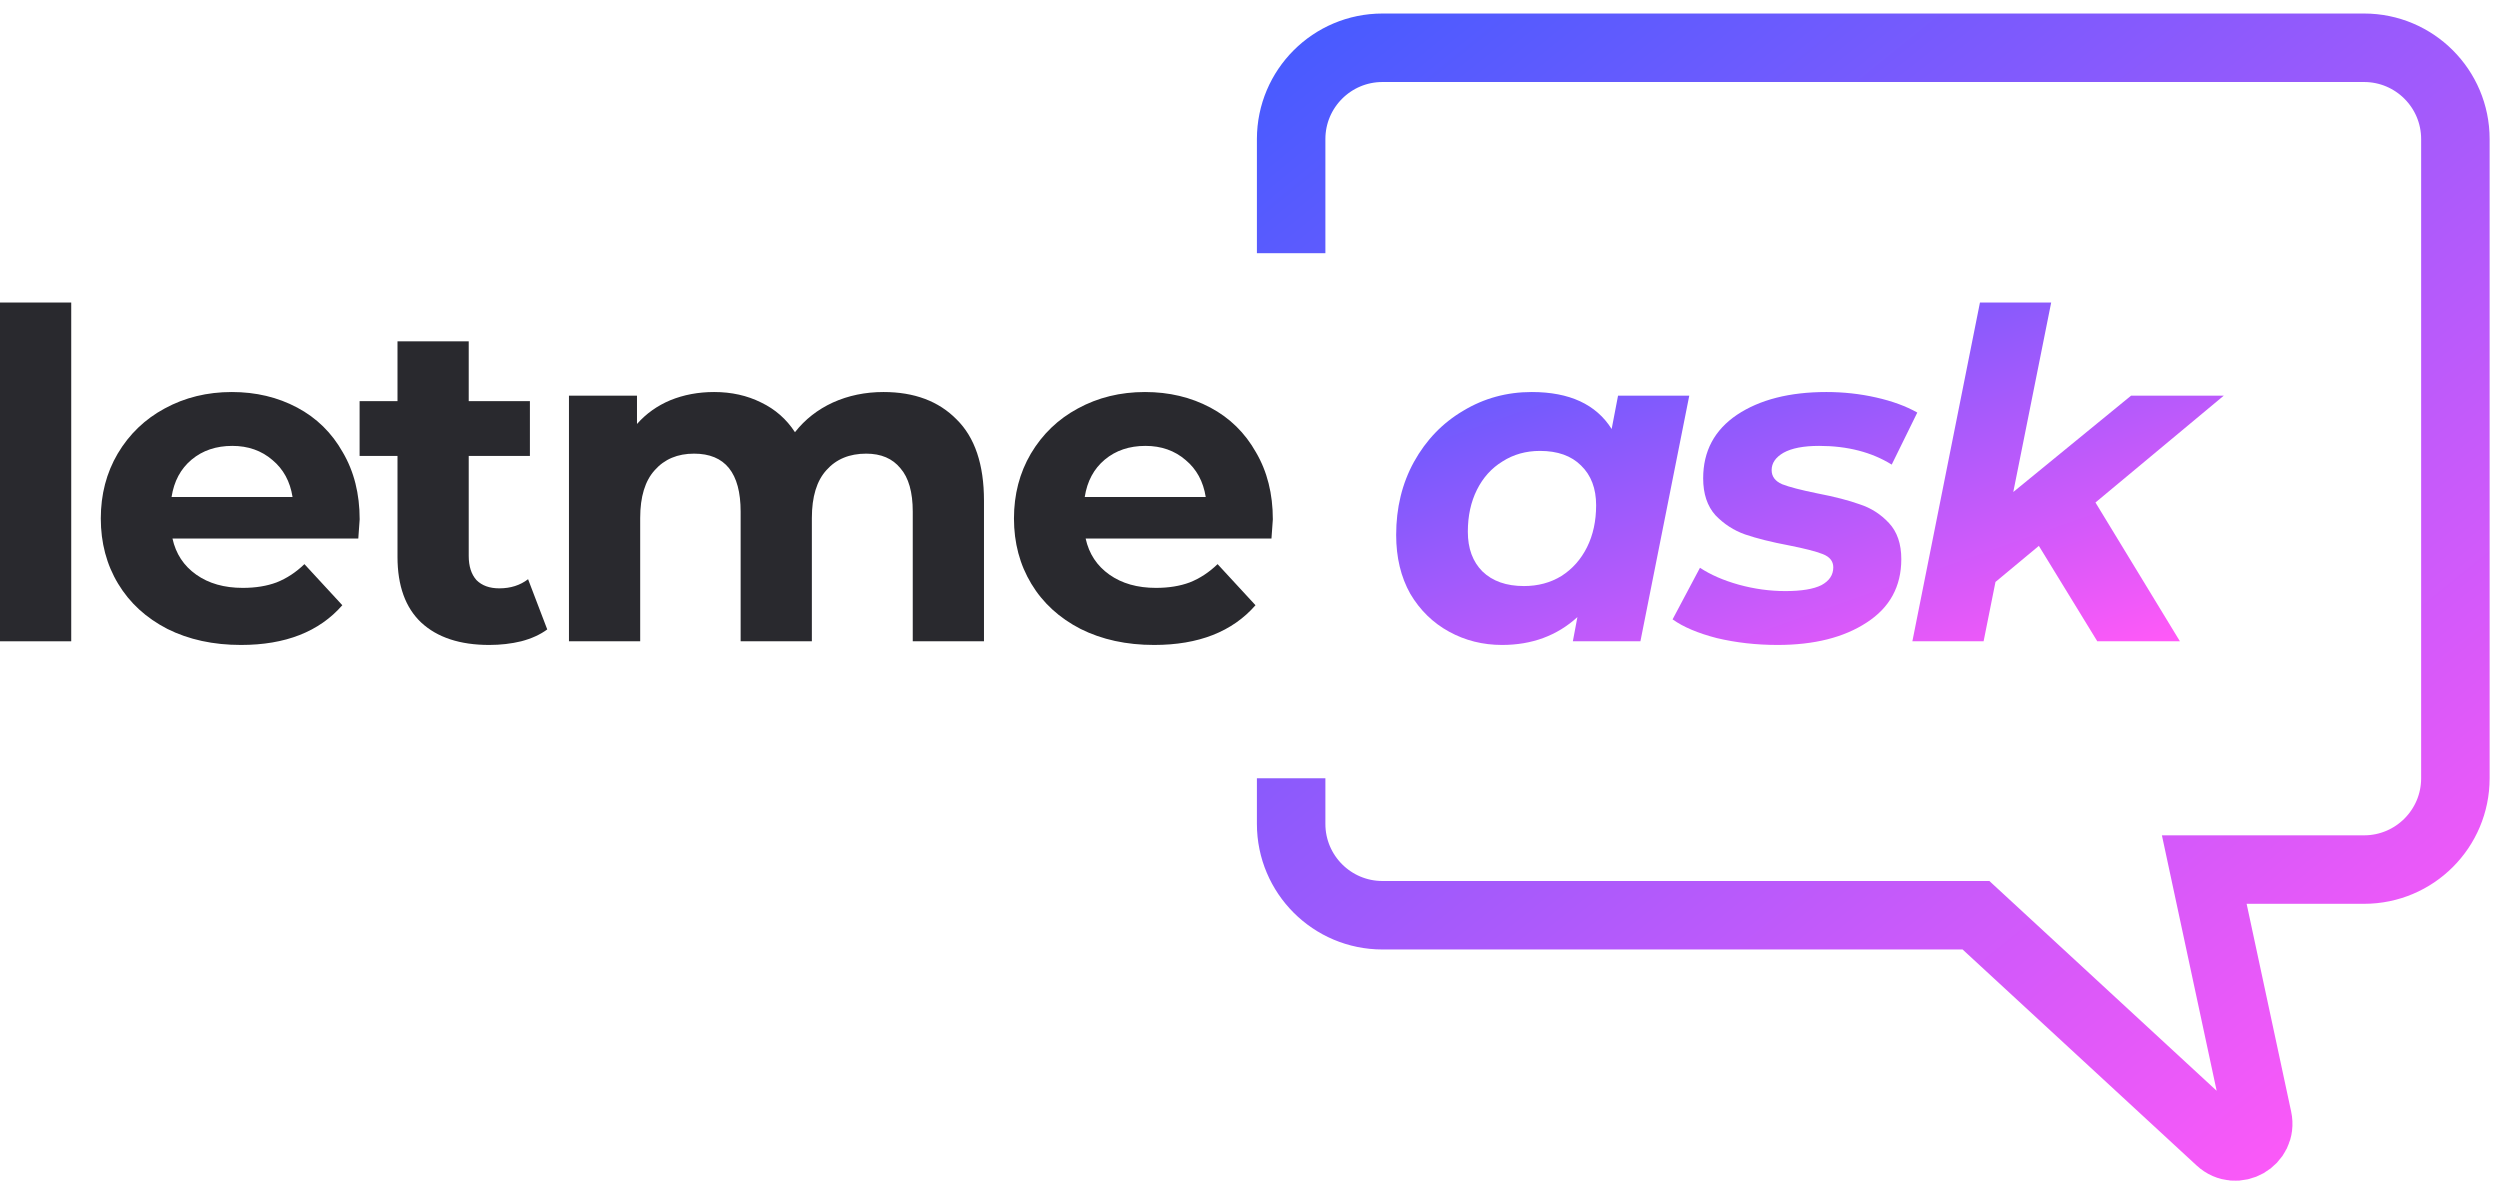
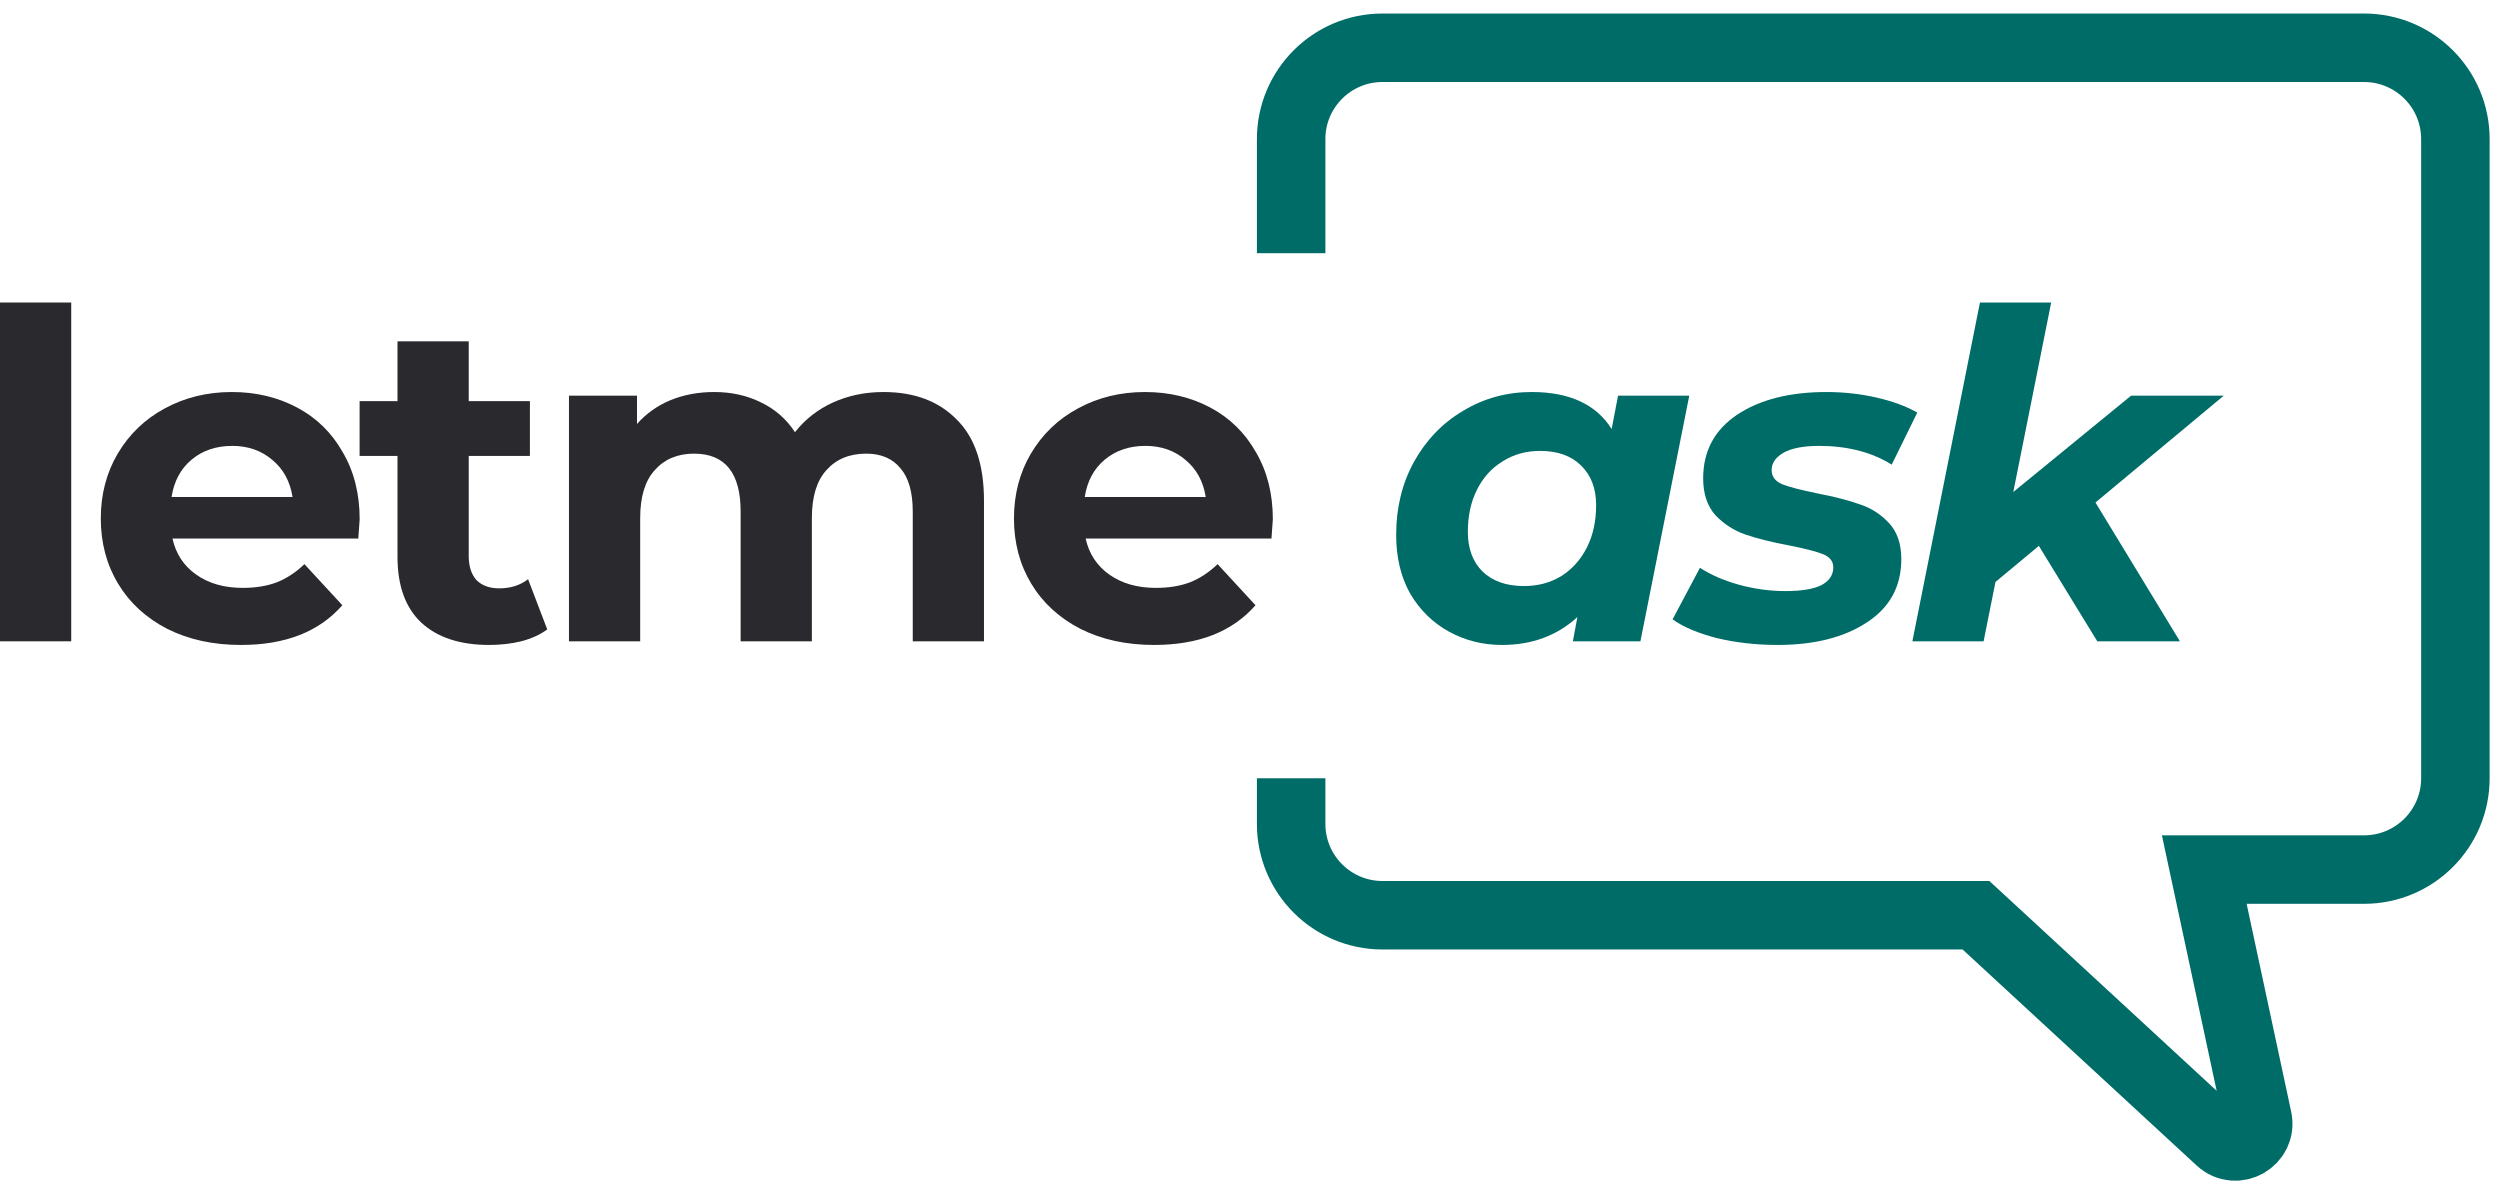
<svg xmlns="http://www.w3.org/2000/svg" width="157" height="75" viewBox="0 0 157 75" fill="none">
-   <path d="M0 18.999H4.473V40.273H0V18.999Z" fill="#29292E" />
-   <path d="M22.587 32.618C22.587 32.675 22.558 33.077 22.501 33.822H10.832C11.042 34.778 11.539 35.533 12.323 36.087C13.106 36.642 14.081 36.919 15.247 36.919C16.05 36.919 16.757 36.804 17.369 36.575C18 36.326 18.583 35.944 19.118 35.428L21.498 38.008C20.045 39.671 17.923 40.503 15.133 40.503C13.393 40.503 11.854 40.168 10.516 39.499C9.178 38.811 8.146 37.865 7.42 36.661C6.693 35.457 6.33 34.09 6.33 32.561C6.33 31.051 6.684 29.694 7.391 28.489C8.117 27.266 9.102 26.32 10.344 25.651C11.606 24.963 13.011 24.619 14.559 24.619C16.069 24.619 17.436 24.944 18.659 25.593C19.883 26.243 20.838 27.18 21.526 28.403C22.234 29.608 22.587 31.012 22.587 32.618ZM14.588 28.002C13.575 28.002 12.724 28.289 12.036 28.862C11.348 29.436 10.927 30.219 10.774 31.213H18.372C18.22 30.238 17.799 29.464 17.111 28.891C16.423 28.298 15.582 28.002 14.588 28.002Z" fill="#29292E" />
-   <path d="M34.367 39.528C33.928 39.853 33.383 40.102 32.733 40.273C32.102 40.426 31.433 40.503 30.726 40.503C28.891 40.503 27.467 40.035 26.454 39.098C25.46 38.161 24.963 36.785 24.963 34.969V28.633H22.583V25.192H24.963V21.436H29.436V25.192H33.278V28.633H29.436V34.912C29.436 35.562 29.598 36.068 29.923 36.431C30.267 36.776 30.745 36.948 31.357 36.948C32.064 36.948 32.666 36.756 33.163 36.374L34.367 39.528Z" fill="#29292E" />
-   <path d="M55.486 24.619C57.417 24.619 58.946 25.192 60.074 26.339C61.221 27.467 61.794 29.168 61.794 31.443V40.273H57.321V32.131C57.321 30.907 57.063 29.999 56.547 29.407C56.05 28.795 55.333 28.489 54.397 28.489C53.345 28.489 52.514 28.833 51.902 29.522C51.291 30.191 50.985 31.194 50.985 32.532V40.273H46.512V32.131C46.512 29.703 45.537 28.489 43.587 28.489C42.555 28.489 41.733 28.833 41.122 29.522C40.51 30.191 40.204 31.194 40.204 32.532V40.273H35.731V24.848H40.003V26.626C40.577 25.976 41.275 25.479 42.096 25.135C42.938 24.791 43.855 24.619 44.849 24.619C45.938 24.619 46.923 24.838 47.802 25.278C48.681 25.699 49.389 26.32 49.924 27.142C50.555 26.339 51.348 25.718 52.304 25.278C53.279 24.838 54.339 24.619 55.486 24.619Z" fill="#29292E" />
-   <path d="M79.934 32.618C79.934 32.675 79.906 33.077 79.848 33.822H68.179C68.389 34.778 68.886 35.533 69.67 36.087C70.454 36.642 71.428 36.919 72.594 36.919C73.397 36.919 74.104 36.804 74.716 36.575C75.347 36.326 75.93 35.944 76.465 35.428L78.845 38.008C77.392 39.671 75.27 40.503 72.48 40.503C70.74 40.503 69.201 40.168 67.864 39.499C66.525 38.811 65.493 37.865 64.767 36.661C64.041 35.457 63.677 34.09 63.677 32.561C63.677 31.051 64.031 29.694 64.738 28.489C65.465 27.266 66.449 26.32 67.692 25.651C68.953 24.963 70.358 24.619 71.906 24.619C73.416 24.619 74.783 24.944 76.006 25.593C77.23 26.243 78.185 27.18 78.874 28.403C79.581 29.608 79.934 31.012 79.934 32.618ZM71.935 28.002C70.922 28.002 70.071 28.289 69.383 28.862C68.695 29.436 68.275 30.219 68.121 31.213H75.72C75.567 30.238 75.146 29.464 74.458 28.891C73.77 28.298 72.929 28.002 71.935 28.002Z" fill="#29292E" />
-   <path d="M106.086 24.848L103.018 40.273H98.775L99.061 38.754C97.781 39.92 96.204 40.503 94.331 40.503C93.126 40.503 92.018 40.226 91.005 39.671C89.992 39.117 89.179 38.324 88.567 37.292C87.975 36.24 87.679 35.007 87.679 33.593C87.679 31.892 88.051 30.363 88.797 29.006C89.561 27.629 90.594 26.559 91.894 25.794C93.193 25.011 94.627 24.619 96.194 24.619C98.564 24.619 100.237 25.393 101.212 26.941L101.613 24.848H106.086ZM95.707 36.804C96.586 36.804 97.37 36.594 98.058 36.173C98.746 35.734 99.281 35.132 99.664 34.367C100.046 33.602 100.237 32.723 100.237 31.729C100.237 30.678 99.922 29.846 99.291 29.235C98.679 28.623 97.819 28.317 96.71 28.317C95.831 28.317 95.047 28.537 94.359 28.977C93.671 29.397 93.136 29.99 92.754 30.754C92.371 31.519 92.18 32.398 92.18 33.392C92.18 34.444 92.486 35.275 93.098 35.887C93.728 36.498 94.598 36.804 95.707 36.804Z" fill="url(#paint0_linear)" />
-   <path d="M111.632 40.503C110.294 40.503 109.023 40.359 107.819 40.073C106.634 39.767 105.707 39.375 105.038 38.897L106.758 35.657C107.427 36.097 108.239 36.451 109.195 36.718C110.17 36.986 111.145 37.12 112.119 37.12C113.133 37.12 113.888 36.995 114.385 36.747C114.882 36.479 115.13 36.106 115.13 35.629C115.13 35.246 114.91 34.969 114.471 34.797C114.031 34.625 113.324 34.444 112.349 34.252C111.24 34.042 110.323 33.813 109.596 33.564C108.889 33.316 108.268 32.914 107.733 32.36C107.217 31.787 106.959 31.012 106.959 30.038C106.959 28.336 107.666 27.008 109.08 26.052C110.514 25.096 112.387 24.619 114.7 24.619C115.77 24.619 116.812 24.733 117.825 24.963C118.838 25.192 119.698 25.508 120.406 25.909L118.8 29.177C117.538 28.394 116.019 28.002 114.241 28.002C113.266 28.002 112.521 28.145 112.005 28.432C111.508 28.719 111.259 29.082 111.259 29.522C111.259 29.923 111.479 30.219 111.919 30.41C112.358 30.582 113.094 30.774 114.127 30.984C115.216 31.194 116.105 31.424 116.793 31.672C117.5 31.901 118.112 32.293 118.628 32.847C119.144 33.402 119.402 34.157 119.402 35.113C119.402 36.833 118.676 38.161 117.223 39.098C115.79 40.035 113.926 40.503 111.632 40.503Z" fill="url(#paint1_linear)" />
-   <path d="M131.595 31.557L136.899 40.273H131.71L128.04 34.281L125.316 36.546L124.57 40.273H120.097L124.341 18.999H128.814L126.434 30.898L133.831 24.848H139.652L131.595 31.557Z" fill="url(#paint2_linear)" />
-   <path d="M81.084 15.902V8.734C81.084 5.567 83.652 3 86.819 3H148.463C151.63 3 154.198 5.567 154.198 8.734V48.875C154.198 52.042 151.63 54.609 148.463 54.609H138.428L141.782 70.26C142.075 71.628 140.436 72.563 139.408 71.614L124.092 57.477H86.819C83.652 57.477 81.084 54.909 81.084 51.742V48.875" stroke="url(#paint3_linear)" stroke-width="4.301" />
-   <defs>
-     <linearGradient id="paint0_linear" x1="87.679" y1="18.999" x2="99.758" y2="53.111" gradientUnits="userSpaceOnUse">
-       <stop stop-color="#485BFF" />
-       <stop offset="1" stop-color="#FF59F8" />
-     </linearGradient>
-     <linearGradient id="paint1_linear" x1="87.679" y1="18.999" x2="99.758" y2="53.111" gradientUnits="userSpaceOnUse">
-       <stop stop-color="#485BFF" />
-       <stop offset="1" stop-color="#FF59F8" />
-     </linearGradient>
-     <linearGradient id="paint2_linear" x1="87.679" y1="18.999" x2="99.758" y2="53.111" gradientUnits="userSpaceOnUse">
-       <stop stop-color="#485BFF" />
-       <stop offset="1" stop-color="#FF59F8" />
-     </linearGradient>
-     <linearGradient id="paint3_linear" x1="81.084" y1="3" x2="141.295" y2="77.547" gradientUnits="userSpaceOnUse">
-       <stop stop-color="#485BFF" />
-       <stop offset="1" stop-color="#FF59F8" />
-     </linearGradient>
-   </defs>
+   <path d="M0 18.999H4.473V40.274H0V18.999Z" fill="#29292E" />
+   <path d="M22.587 32.618C22.587 32.675 22.558 33.077 22.501 33.822H10.832C11.042 34.778 11.539 35.533 12.323 36.087C13.106 36.642 14.081 36.919 15.247 36.919C16.05 36.919 16.757 36.804 17.369 36.575C18 36.326 18.583 35.944 19.118 35.428L21.498 38.008C20.045 39.672 17.923 40.503 15.133 40.503C13.393 40.503 11.854 40.169 10.516 39.499C9.178 38.811 8.146 37.865 7.42 36.661C6.693 35.457 6.33 34.09 6.33 32.561C6.33 31.051 6.684 29.694 7.391 28.489C8.117 27.266 9.102 26.32 10.344 25.651C11.606 24.963 13.011 24.619 14.559 24.619C16.069 24.619 17.436 24.944 18.659 25.594C19.883 26.244 20.838 27.18 21.526 28.403C22.234 29.608 22.587 31.013 22.587 32.618ZM14.588 28.002C13.575 28.002 12.724 28.289 12.036 28.862C11.348 29.436 10.927 30.219 10.774 31.213H18.372C18.22 30.238 17.799 29.464 17.111 28.891C16.423 28.298 15.582 28.002 14.588 28.002Z" fill="#29292E" />
+   <path d="M34.367 39.528C33.928 39.853 33.383 40.102 32.733 40.274C32.102 40.426 31.433 40.503 30.726 40.503C28.891 40.503 27.467 40.035 26.454 39.098C25.46 38.161 24.963 36.785 24.963 34.969V28.633H22.583V25.192H24.963V21.436H29.436V25.192H33.278V28.633H29.436V34.912C29.436 35.562 29.598 36.068 29.923 36.431C30.267 36.776 30.745 36.948 31.357 36.948C32.064 36.948 32.666 36.757 33.163 36.374L34.367 39.528Z" fill="#29292E" />
+   <path d="M55.486 24.619C57.417 24.619 58.946 25.192 60.074 26.339C61.221 27.467 61.794 29.168 61.794 31.443V40.274H57.321V32.131C57.321 30.907 57.063 30 56.547 29.407C56.05 28.795 55.333 28.489 54.397 28.489C53.345 28.489 52.514 28.834 51.902 29.522C51.291 30.191 50.985 31.194 50.985 32.532V40.274H46.512V32.131C46.512 29.703 45.537 28.489 43.587 28.489C42.555 28.489 41.733 28.834 41.122 29.522C40.51 30.191 40.204 31.194 40.204 32.532V40.274H35.731V24.848H40.003V26.626C40.577 25.976 41.275 25.479 42.096 25.135C42.938 24.791 43.855 24.619 44.849 24.619C45.938 24.619 46.923 24.838 47.802 25.278C48.681 25.699 49.389 26.32 49.924 27.142C50.555 26.339 51.348 25.718 52.304 25.278C53.279 24.838 54.339 24.619 55.486 24.619Z" fill="#29292E" />
+   <path d="M79.934 32.618C79.934 32.675 79.906 33.077 79.848 33.822H68.179C68.389 34.778 68.886 35.533 69.67 36.087C70.454 36.642 71.428 36.919 72.594 36.919C73.397 36.919 74.104 36.804 74.716 36.575C75.347 36.326 75.93 35.944 76.465 35.428L78.845 38.008C77.392 39.672 75.27 40.503 72.48 40.503C70.74 40.503 69.201 40.169 67.864 39.499C66.525 38.811 65.493 37.865 64.767 36.661C64.041 35.457 63.677 34.09 63.677 32.561C63.677 31.051 64.031 29.694 64.738 28.489C65.465 27.266 66.449 26.32 67.692 25.651C68.953 24.963 70.358 24.619 71.906 24.619C73.416 24.619 74.783 24.944 76.006 25.594C77.23 26.244 78.185 27.18 78.874 28.403C79.581 29.608 79.934 31.013 79.934 32.618ZM71.935 28.002C70.922 28.002 70.071 28.289 69.383 28.862C68.695 29.436 68.275 30.219 68.121 31.213H75.72C75.567 30.238 75.146 29.464 74.458 28.891C73.77 28.298 72.929 28.002 71.935 28.002Z" fill="#29292E" />
+   <path d="M106.086 24.848L103.018 40.274H98.775L99.061 38.754C97.781 39.92 96.204 40.503 94.331 40.503C93.126 40.503 92.018 40.226 91.005 39.672C89.992 39.117 89.179 38.324 88.567 37.292C87.975 36.24 87.679 35.008 87.679 33.593C87.679 31.892 88.051 30.363 88.797 29.006C89.561 27.629 90.594 26.559 91.894 25.794C93.193 25.011 94.627 24.619 96.194 24.619C98.564 24.619 100.237 25.393 101.212 26.941L101.613 24.848H106.086ZM95.707 36.804C96.586 36.804 97.37 36.594 98.058 36.173C98.746 35.734 99.281 35.132 99.664 34.367C100.046 33.603 100.237 32.723 100.237 31.729C100.237 30.678 99.922 29.847 99.291 29.235C98.679 28.623 97.819 28.317 96.71 28.317C95.831 28.317 95.047 28.537 94.359 28.977C93.671 29.397 93.136 29.99 92.754 30.755C92.371 31.519 92.18 32.398 92.18 33.392C92.18 34.444 92.486 35.275 93.098 35.887C93.728 36.498 94.598 36.804 95.707 36.804Z" fill="#006C67" />
+   <path d="M111.632 40.503C110.294 40.503 109.023 40.36 107.819 40.073C106.634 39.767 105.707 39.375 105.038 38.897L106.758 35.657C107.427 36.097 108.239 36.451 109.195 36.718C110.17 36.986 111.145 37.12 112.119 37.12C113.133 37.12 113.888 36.995 114.385 36.747C114.882 36.479 115.13 36.107 115.13 35.629C115.13 35.246 114.91 34.969 114.471 34.797C114.031 34.625 113.324 34.444 112.349 34.252C111.24 34.042 110.323 33.813 109.596 33.564C108.889 33.316 108.268 32.914 107.733 32.36C107.217 31.787 106.959 31.013 106.959 30.038C106.959 28.337 107.666 27.008 109.08 26.052C110.514 25.097 112.387 24.619 114.7 24.619C115.77 24.619 116.812 24.733 117.825 24.963C118.838 25.192 119.698 25.508 120.406 25.909L118.8 29.178C117.538 28.394 116.019 28.002 114.241 28.002C113.266 28.002 112.521 28.145 112.005 28.432C111.508 28.719 111.259 29.082 111.259 29.522C111.259 29.923 111.479 30.219 111.919 30.41C112.358 30.582 113.094 30.774 114.127 30.984C115.216 31.194 116.105 31.424 116.793 31.672C117.5 31.901 118.112 32.293 118.628 32.848C119.144 33.402 119.402 34.157 119.402 35.113C119.402 36.833 118.676 38.161 117.223 39.098C115.79 40.035 113.926 40.503 111.632 40.503Z" fill="#006C67" />
+   <path d="M131.595 31.557L136.899 40.274H131.71L128.04 34.281L125.316 36.546L124.57 40.274H120.097L124.341 18.999H128.814L126.434 30.898L133.831 24.848H139.652L131.595 31.557Z" fill="#006C67" />
+   <path d="M81.084 15.902V8.734C81.084 5.567 83.652 3 86.819 3H148.463C151.63 3 154.198 5.567 154.198 8.734V48.875C154.198 52.042 151.63 54.609 148.463 54.609H138.428L141.782 70.26C142.075 71.628 140.436 72.563 139.408 71.614L124.092 57.477H86.819C83.652 57.477 81.084 54.909 81.084 51.742V48.875" stroke="#006C67" stroke-width="4.301" />
</svg>
